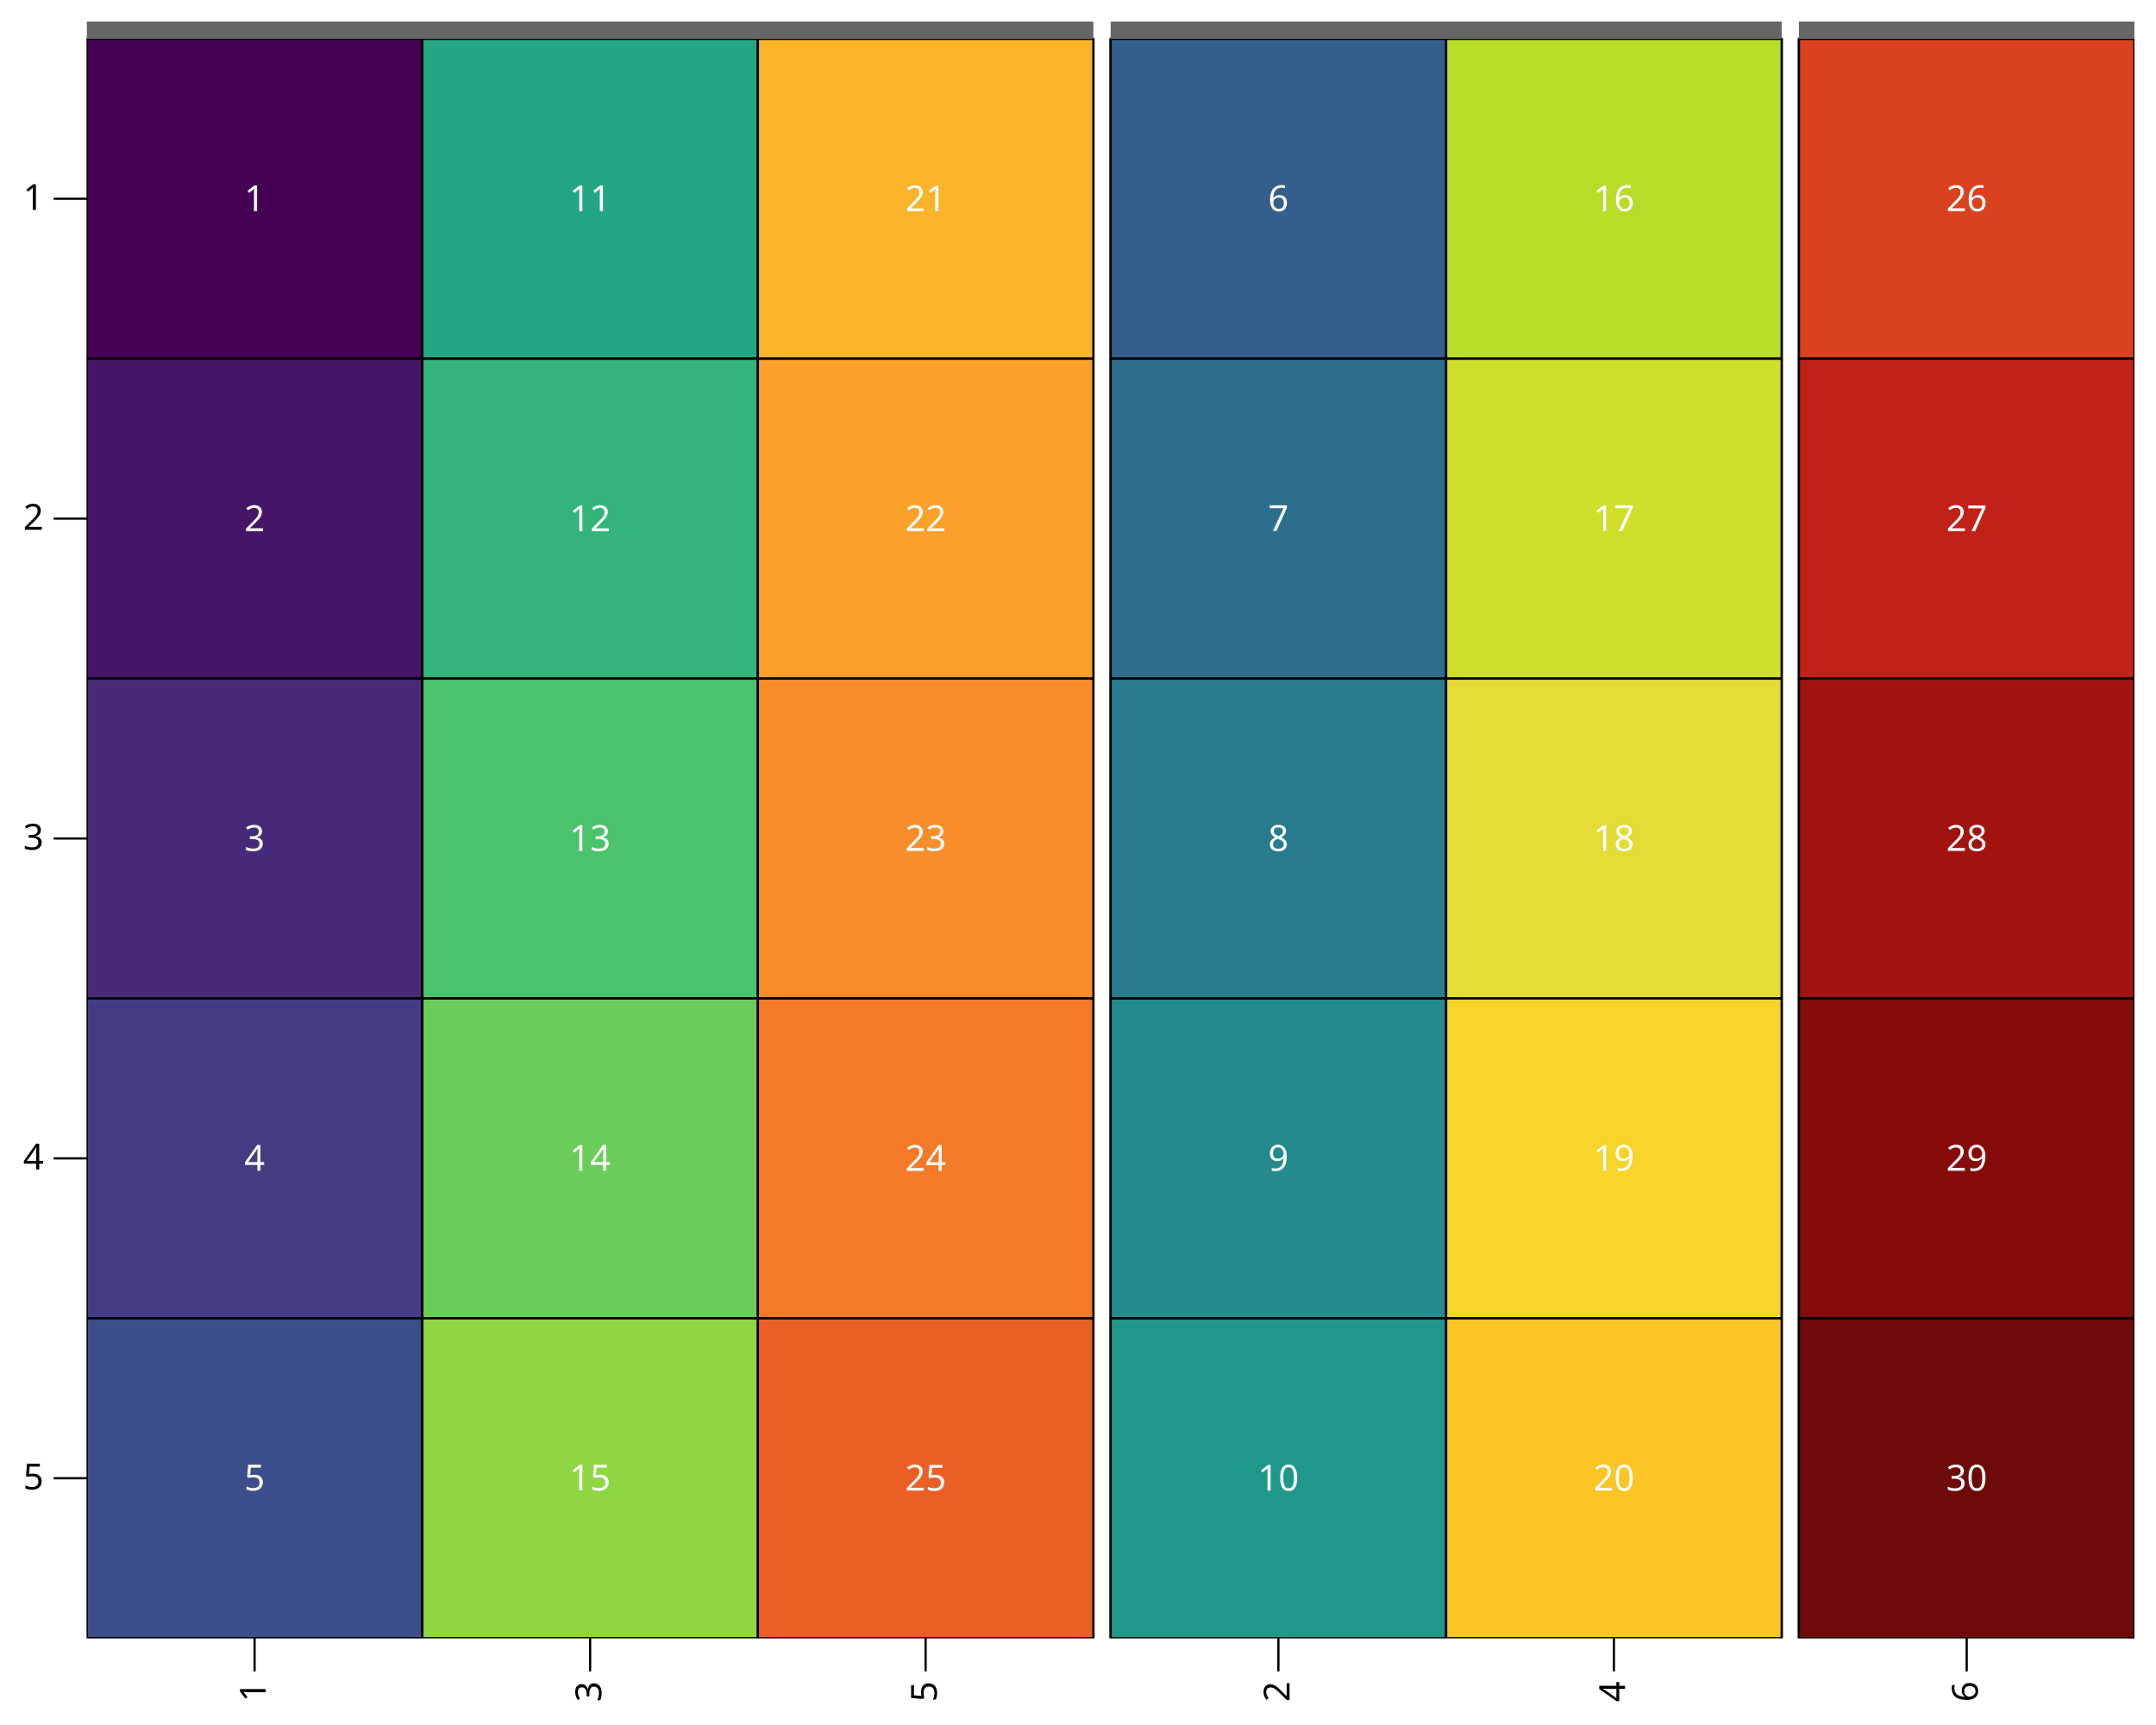
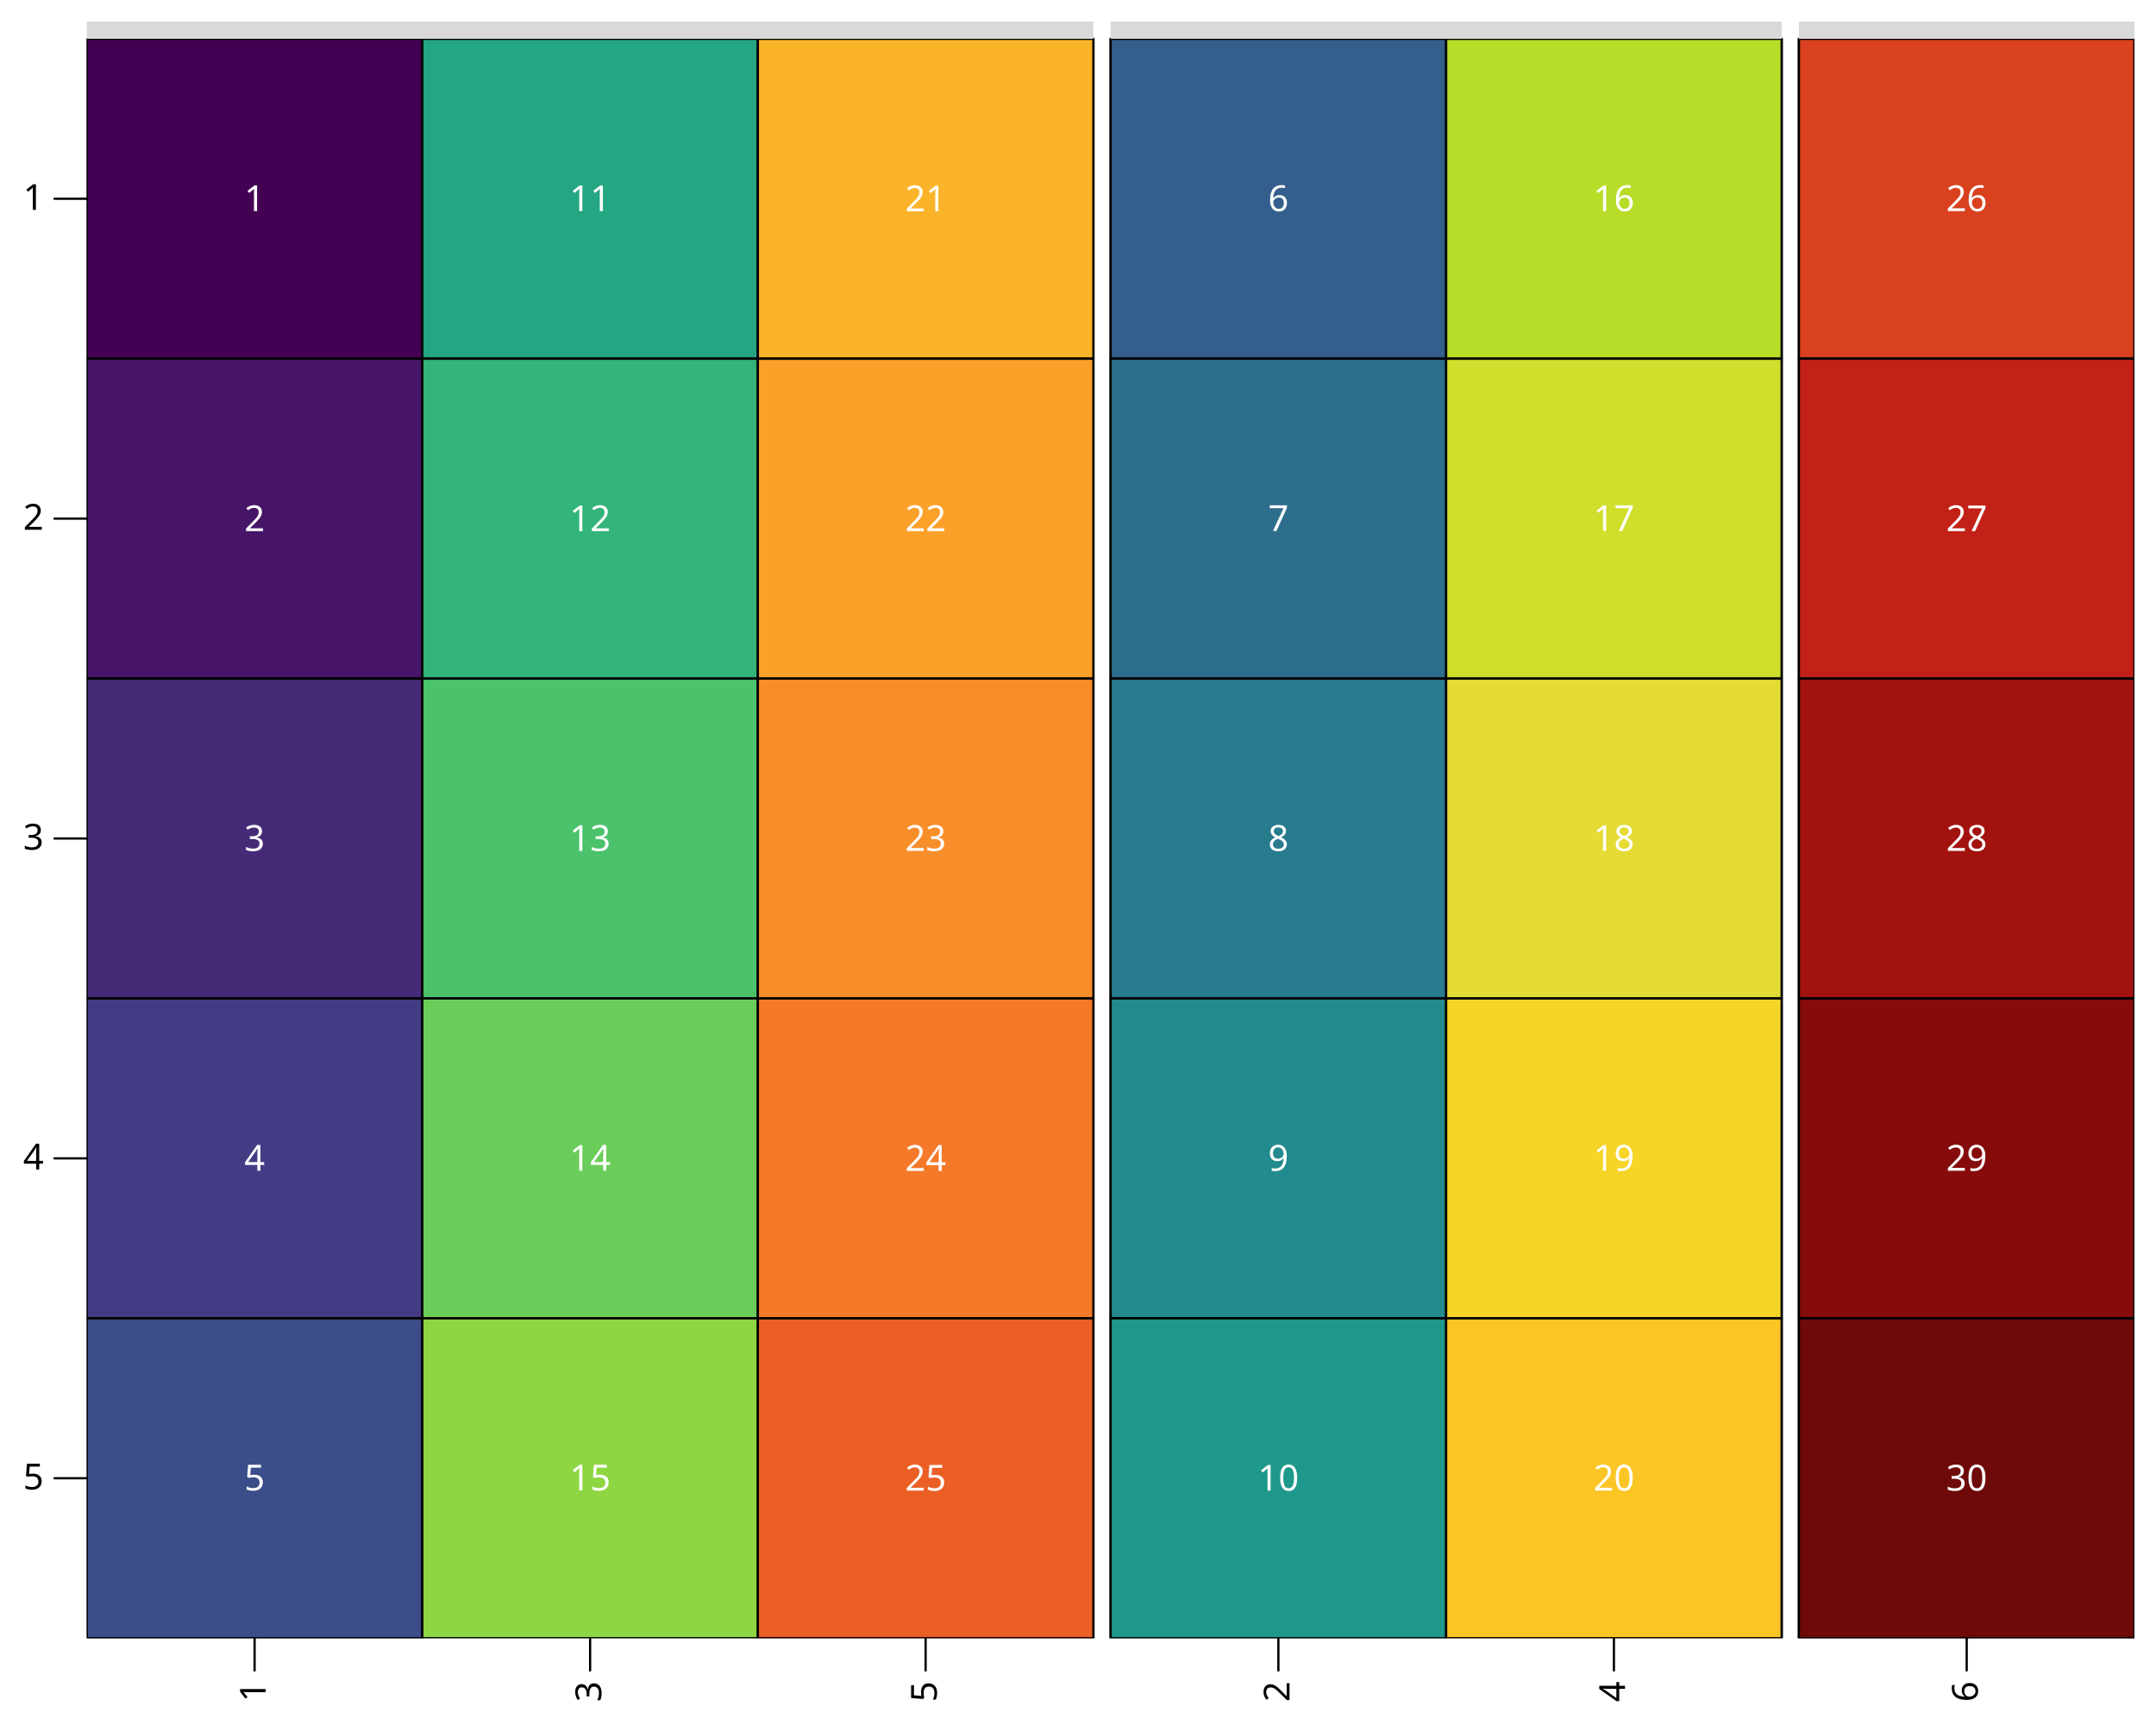
<svg xmlns="http://www.w3.org/2000/svg" class="svglite" data-engine-version="2.0" width="720.00pt" height="576.00pt" viewBox="0 0 720.00 576.00">
  <defs>
    <style type="text/css">
    .svglite line, .svglite polyline, .svglite polygon, .svglite path, .svglite rect, .svglite circle {
      fill: none;
      stroke: #000000;
      stroke-linecap: round;
      stroke-linejoin: round;
      stroke-miterlimit: 10.00;
    }
  </style>
  </defs>
  <rect width="100%" height="100%" style="stroke: none; fill: #FFFFFF;" />
  <defs>
    <clipPath id="cpMC4wMHw3MjAuMDB8MC4wMHw1NzYuMDA=">
      <rect x="0.00" y="0.00" width="720.00" height="576.00" />
    </clipPath>
  </defs>
  <g clip-path="url(#cpMC4wMHw3MjAuMDB8MC4wMHw1NzYuMDA=)">
    <line x1="85.02" y1="547.01" x2="85.02" y2="547.01" style="stroke-width: 0.75;" />
    <line x1="85.02" y1="547.01" x2="85.02" y2="557.80" style="stroke-width: 0.75;" />
    <text transform="translate(88.73,561.41) rotate(-90)" text-anchor="end" style="font-size: 12.00px; font-family: sans;" textLength="6.67px" lengthAdjust="spacingAndGlyphs">1</text>
    <line x1="197.07" y1="547.01" x2="197.07" y2="547.01" style="stroke-width: 0.75;" />
    <line x1="197.07" y1="547.01" x2="197.07" y2="557.80" style="stroke-width: 0.75;" />
    <text transform="translate(200.78,561.41) rotate(-90)" text-anchor="end" style="font-size: 12.00px; font-family: sans;" textLength="6.67px" lengthAdjust="spacingAndGlyphs">3</text>
    <line x1="309.11" y1="547.01" x2="309.11" y2="547.01" style="stroke-width: 0.75;" />
    <line x1="309.11" y1="547.01" x2="309.11" y2="557.80" style="stroke-width: 0.75;" />
    <text transform="translate(312.83,561.41) rotate(-90)" text-anchor="end" style="font-size: 12.00px; font-family: sans;" textLength="6.67px" lengthAdjust="spacingAndGlyphs">5</text>
    <line x1="426.92" y1="547.01" x2="426.92" y2="547.01" style="stroke-width: 0.75;" />
    <line x1="426.92" y1="547.01" x2="426.92" y2="557.80" style="stroke-width: 0.75;" />
    <text transform="translate(430.64,561.41) rotate(-90)" text-anchor="end" style="font-size: 12.00px; font-family: sans;" textLength="6.67px" lengthAdjust="spacingAndGlyphs">2</text>
    <line x1="538.97" y1="547.01" x2="538.97" y2="547.01" style="stroke-width: 0.75;" />
    <line x1="538.97" y1="547.01" x2="538.97" y2="557.80" style="stroke-width: 0.75;" />
    <text transform="translate(542.68,561.41) rotate(-90)" text-anchor="end" style="font-size: 12.00px; font-family: sans;" textLength="6.67px" lengthAdjust="spacingAndGlyphs">4</text>
    <line x1="656.78" y1="547.01" x2="656.78" y2="547.01" style="stroke-width: 0.75;" />
    <line x1="656.78" y1="547.01" x2="656.78" y2="557.80" style="stroke-width: 0.75;" />
    <text transform="translate(660.49,561.41) rotate(-90)" text-anchor="end" style="font-size: 12.00px; font-family: sans;" textLength="6.67px" lengthAdjust="spacingAndGlyphs">6</text>
    <line x1="28.99" y1="493.60" x2="28.99" y2="493.60" style="stroke-width: 0.75;" />
    <line x1="28.99" y1="493.60" x2="18.20" y2="493.60" style="stroke-width: 0.75;" />
    <text x="14.59" y="497.32" text-anchor="end" style="font-size: 12.00px; font-family: sans;" textLength="6.67px" lengthAdjust="spacingAndGlyphs">5</text>
    <line x1="28.99" y1="386.79" x2="28.99" y2="386.79" style="stroke-width: 0.75;" />
    <line x1="28.99" y1="386.79" x2="18.20" y2="386.79" style="stroke-width: 0.75;" />
    <text x="14.59" y="390.51" text-anchor="end" style="font-size: 12.00px; font-family: sans;" textLength="6.67px" lengthAdjust="spacingAndGlyphs">4</text>
    <line x1="28.99" y1="279.98" x2="28.99" y2="279.98" style="stroke-width: 0.75;" />
    <line x1="28.99" y1="279.98" x2="18.20" y2="279.98" style="stroke-width: 0.75;" />
    <text x="14.59" y="283.70" text-anchor="end" style="font-size: 12.00px; font-family: sans;" textLength="6.67px" lengthAdjust="spacingAndGlyphs">3</text>
    <line x1="28.99" y1="173.17" x2="28.99" y2="173.17" style="stroke-width: 0.75;" />
    <line x1="28.99" y1="173.17" x2="18.20" y2="173.17" style="stroke-width: 0.75;" />
    <text x="14.59" y="176.89" text-anchor="end" style="font-size: 12.00px; font-family: sans;" textLength="6.67px" lengthAdjust="spacingAndGlyphs">2</text>
    <line x1="28.99" y1="66.36" x2="28.99" y2="66.36" style="stroke-width: 0.75;" />
    <line x1="28.99" y1="66.36" x2="18.20" y2="66.36" style="stroke-width: 0.75;" />
    <text x="14.59" y="70.08" text-anchor="end" style="font-size: 12.00px; font-family: sans;" textLength="6.67px" lengthAdjust="spacingAndGlyphs">1</text>
  </g>
  <defs>
    <clipPath id="cpMjguOTl8NzEyLjgwfDcuMjB8NTQ3LjAx">
      <rect x="28.99" y="7.20" width="683.81" height="539.81" />
    </clipPath>
  </defs>
  <g clip-path="url(#cpMjguOTl8NzEyLjgwfDcuMjB8NTQ3LjAx)">
    <rect x="28.99" y="12.96" width="336.14" height="534.05" style="stroke-width: 0.75;" />
    <rect x="370.90" y="12.96" width="224.10" height="534.05" style="stroke-width: 0.75;" />
    <rect x="600.75" y="12.96" width="112.05" height="534.05" style="stroke-width: 0.75;" />
  </g>
  <g clip-path="url(#cpMC4wMHw3MjAuMDB8MC4wMHw1NzYuMDA=)">
</g>
  <g clip-path="url(#cpMjguOTl8NzEyLjgwfDcuMjB8NTQ3LjAx)">
    <rect x="28.99" y="12.96" width="112.05" height="106.81" style="stroke-width: 0.75; fill: #440154;" />
    <rect x="28.99" y="119.77" width="112.05" height="106.81" style="stroke-width: 0.75; fill: #461568;" />
    <rect x="28.99" y="226.58" width="112.05" height="106.81" style="stroke-width: 0.75; fill: #462A78;" />
    <rect x="28.99" y="333.39" width="112.05" height="106.81" style="stroke-width: 0.75; fill: #433C84;" />
    <rect x="28.99" y="440.20" width="112.05" height="106.81" style="stroke-width: 0.75; fill: #3C4E89;" />
    <rect x="141.04" y="12.96" width="112.05" height="106.81" style="stroke-width: 0.75; fill: #25A683;" />
    <rect x="141.04" y="119.77" width="112.05" height="106.81" style="stroke-width: 0.75; fill: #32B47A;" />
    <rect x="141.04" y="226.58" width="112.05" height="106.81" style="stroke-width: 0.75; fill: #4BC26C;" />
    <rect x="141.04" y="333.39" width="112.05" height="106.81" style="stroke-width: 0.75; fill: #6BCD59;" />
    <rect x="141.04" y="440.20" width="112.05" height="106.81" style="stroke-width: 0.75; fill: #8FD643;" />
    <rect x="253.09" y="12.96" width="112.05" height="106.81" style="stroke-width: 0.75; fill: #FBB429;" />
    <rect x="253.09" y="119.77" width="112.05" height="106.81" style="stroke-width: 0.75; fill: #FBA12A;" />
    <rect x="253.09" y="226.58" width="112.05" height="106.81" style="stroke-width: 0.75; fill: #F88E2A;" />
    <rect x="253.09" y="333.39" width="112.05" height="106.81" style="stroke-width: 0.75; fill: #F47929;" />
    <rect x="253.09" y="440.20" width="112.05" height="106.81" style="stroke-width: 0.75; fill: #EB5F25;" />
    <rect x="370.90" y="12.96" width="112.05" height="106.81" style="stroke-width: 0.75; fill: #345F8C;" />
    <rect x="370.90" y="119.77" width="112.05" height="106.81" style="stroke-width: 0.75; fill: #2D6E8D;" />
    <rect x="370.90" y="226.58" width="112.05" height="106.81" style="stroke-width: 0.75; fill: #287C8E;" />
    <rect x="370.90" y="333.39" width="112.05" height="106.81" style="stroke-width: 0.75; fill: #238A8D;" />
    <rect x="370.90" y="440.20" width="112.05" height="106.81" style="stroke-width: 0.75; fill: #1E988A;" />
    <rect x="482.94" y="12.96" width="112.05" height="106.81" style="stroke-width: 0.75; fill: #B7DD29;" />
    <rect x="482.94" y="119.77" width="112.05" height="106.81" style="stroke-width: 0.75; fill: #D0DE2C;" />
    <rect x="482.94" y="226.58" width="112.05" height="106.81" style="stroke-width: 0.75; fill: #E4DB34;" />
    <rect x="482.94" y="333.39" width="112.05" height="106.81" style="stroke-width: 0.75; fill: #F6D428;" />
    <rect x="482.94" y="440.20" width="112.05" height="106.81" style="stroke-width: 0.75; fill: #FCC526;" />
    <rect x="600.75" y="12.96" width="112.05" height="106.81" style="stroke-width: 0.75; fill: #D9411F;" />
    <rect x="600.75" y="119.77" width="112.05" height="106.81" style="stroke-width: 0.75; fill: #C22117;" />
    <rect x="600.75" y="226.58" width="112.05" height="106.81" style="stroke-width: 0.75; fill: #A21310;" />
    <rect x="600.75" y="333.39" width="112.05" height="106.81" style="stroke-width: 0.75; fill: #860B0B;" />
    <rect x="600.75" y="440.20" width="112.05" height="106.81" style="stroke-width: 0.75; fill: #6E0A0A;" />
    <text x="85.02" y="70.49" text-anchor="middle" style="font-size: 12.00px; fill: #FFFFFF; font-family: sans;" textLength="6.67px" lengthAdjust="spacingAndGlyphs">1</text>
    <text x="85.02" y="177.36" text-anchor="middle" style="font-size: 12.00px; fill: #FFFFFF; font-family: sans;" textLength="6.67px" lengthAdjust="spacingAndGlyphs">2</text>
    <text x="85.02" y="284.12" text-anchor="middle" style="font-size: 12.00px; fill: #FFFFFF; font-family: sans;" textLength="6.67px" lengthAdjust="spacingAndGlyphs">3</text>
    <text x="85.02" y="390.92" text-anchor="middle" style="font-size: 12.00px; fill: #FFFFFF; font-family: sans;" textLength="6.67px" lengthAdjust="spacingAndGlyphs">4</text>
    <text x="85.02" y="497.67" text-anchor="middle" style="font-size: 12.00px; fill: #FFFFFF; font-family: sans;" textLength="6.67px" lengthAdjust="spacingAndGlyphs">5</text>
    <text x="197.07" y="70.49" text-anchor="middle" style="font-size: 12.00px; fill: #FFFFFF; font-family: sans;" textLength="13.35px" lengthAdjust="spacingAndGlyphs">11</text>
    <text x="197.07" y="177.36" text-anchor="middle" style="font-size: 12.00px; fill: #FFFFFF; font-family: sans;" textLength="13.35px" lengthAdjust="spacingAndGlyphs">12</text>
    <text x="197.07" y="284.12" text-anchor="middle" style="font-size: 12.00px; fill: #FFFFFF; font-family: sans;" textLength="13.35px" lengthAdjust="spacingAndGlyphs">13</text>
    <text x="197.07" y="390.92" text-anchor="middle" style="font-size: 12.00px; fill: #FFFFFF; font-family: sans;" textLength="13.35px" lengthAdjust="spacingAndGlyphs">14</text>
    <text x="197.07" y="497.67" text-anchor="middle" style="font-size: 12.00px; fill: #FFFFFF; font-family: sans;" textLength="13.35px" lengthAdjust="spacingAndGlyphs">15</text>
    <text x="309.11" y="70.55" text-anchor="middle" style="font-size: 12.00px; fill: #FFFFFF; font-family: sans;" textLength="13.35px" lengthAdjust="spacingAndGlyphs">21</text>
    <text x="309.11" y="177.36" text-anchor="middle" style="font-size: 12.00px; fill: #FFFFFF; font-family: sans;" textLength="13.35px" lengthAdjust="spacingAndGlyphs">22</text>
    <text x="309.11" y="284.12" text-anchor="middle" style="font-size: 12.00px; fill: #FFFFFF; font-family: sans;" textLength="13.35px" lengthAdjust="spacingAndGlyphs">23</text>
    <text x="309.11" y="390.98" text-anchor="middle" style="font-size: 12.00px; fill: #FFFFFF; font-family: sans;" textLength="13.35px" lengthAdjust="spacingAndGlyphs">24</text>
    <text x="309.11" y="497.73" text-anchor="middle" style="font-size: 12.00px; fill: #FFFFFF; font-family: sans;" textLength="13.35px" lengthAdjust="spacingAndGlyphs">25</text>
    <text x="426.92" y="70.50" text-anchor="middle" style="font-size: 12.00px; fill: #FFFFFF; font-family: sans;" textLength="6.67px" lengthAdjust="spacingAndGlyphs">6</text>
    <text x="426.92" y="177.30" text-anchor="middle" style="font-size: 12.00px; fill: #FFFFFF; font-family: sans;" textLength="6.67px" lengthAdjust="spacingAndGlyphs">7</text>
    <text x="426.92" y="284.12" text-anchor="middle" style="font-size: 12.00px; fill: #FFFFFF; font-family: sans;" textLength="6.67px" lengthAdjust="spacingAndGlyphs">8</text>
    <text x="426.92" y="390.92" text-anchor="middle" style="font-size: 12.00px; fill: #FFFFFF; font-family: sans;" textLength="6.67px" lengthAdjust="spacingAndGlyphs">9</text>
    <text x="426.92" y="497.73" text-anchor="middle" style="font-size: 12.00px; fill: #FFFFFF; font-family: sans;" textLength="13.35px" lengthAdjust="spacingAndGlyphs">10</text>
    <text x="538.97" y="70.50" text-anchor="middle" style="font-size: 12.00px; fill: #FFFFFF; font-family: sans;" textLength="13.35px" lengthAdjust="spacingAndGlyphs">16</text>
    <text x="538.97" y="177.30" text-anchor="middle" style="font-size: 12.00px; fill: #FFFFFF; font-family: sans;" textLength="13.35px" lengthAdjust="spacingAndGlyphs">17</text>
    <text x="538.97" y="284.12" text-anchor="middle" style="font-size: 12.00px; fill: #FFFFFF; font-family: sans;" textLength="13.35px" lengthAdjust="spacingAndGlyphs">18</text>
    <text x="538.97" y="390.92" text-anchor="middle" style="font-size: 12.00px; fill: #FFFFFF; font-family: sans;" textLength="13.35px" lengthAdjust="spacingAndGlyphs">19</text>
    <text x="538.97" y="497.73" text-anchor="middle" style="font-size: 12.00px; fill: #FFFFFF; font-family: sans;" textLength="13.35px" lengthAdjust="spacingAndGlyphs">20</text>
    <text x="656.78" y="70.50" text-anchor="middle" style="font-size: 12.00px; fill: #FFFFFF; font-family: sans;" textLength="13.35px" lengthAdjust="spacingAndGlyphs">26</text>
    <text x="656.78" y="177.36" text-anchor="middle" style="font-size: 12.00px; fill: #FFFFFF; font-family: sans;" textLength="13.35px" lengthAdjust="spacingAndGlyphs">27</text>
    <text x="656.78" y="284.12" text-anchor="middle" style="font-size: 12.00px; fill: #FFFFFF; font-family: sans;" textLength="13.35px" lengthAdjust="spacingAndGlyphs">28</text>
    <text x="656.78" y="390.92" text-anchor="middle" style="font-size: 12.00px; fill: #FFFFFF; font-family: sans;" textLength="13.35px" lengthAdjust="spacingAndGlyphs">29</text>
    <text x="656.78" y="497.73" text-anchor="middle" style="font-size: 12.00px; fill: #FFFFFF; font-family: sans;" textLength="13.35px" lengthAdjust="spacingAndGlyphs">30</text>
-     <rect x="28.99" y="7.20" width="336.14" height="5.76" style="stroke-width: 1.50; stroke: none; fill: #666666;" />
-     <rect x="370.90" y="7.20" width="224.10" height="5.76" style="stroke-width: 1.50; stroke: none; fill: #666666;" />
-     <rect x="600.75" y="7.20" width="112.05" height="5.76" style="stroke-width: 1.50; stroke: none; fill: #666666;" />
+     <rect x="28.99" y="7.20" width="336.14" height="5.76" style="stroke-width: 1.50; stroke: none; fill: #D9D9D9;" />
+     <rect x="370.90" y="7.20" width="224.10" height="5.76" style="stroke-width: 1.50; stroke: none; fill: #D9D9D9;" />
+     <rect x="600.75" y="7.20" width="112.05" height="5.76" style="stroke-width: 1.50; stroke: none; fill: #D9D9D9;" />
  </g>
</svg>
